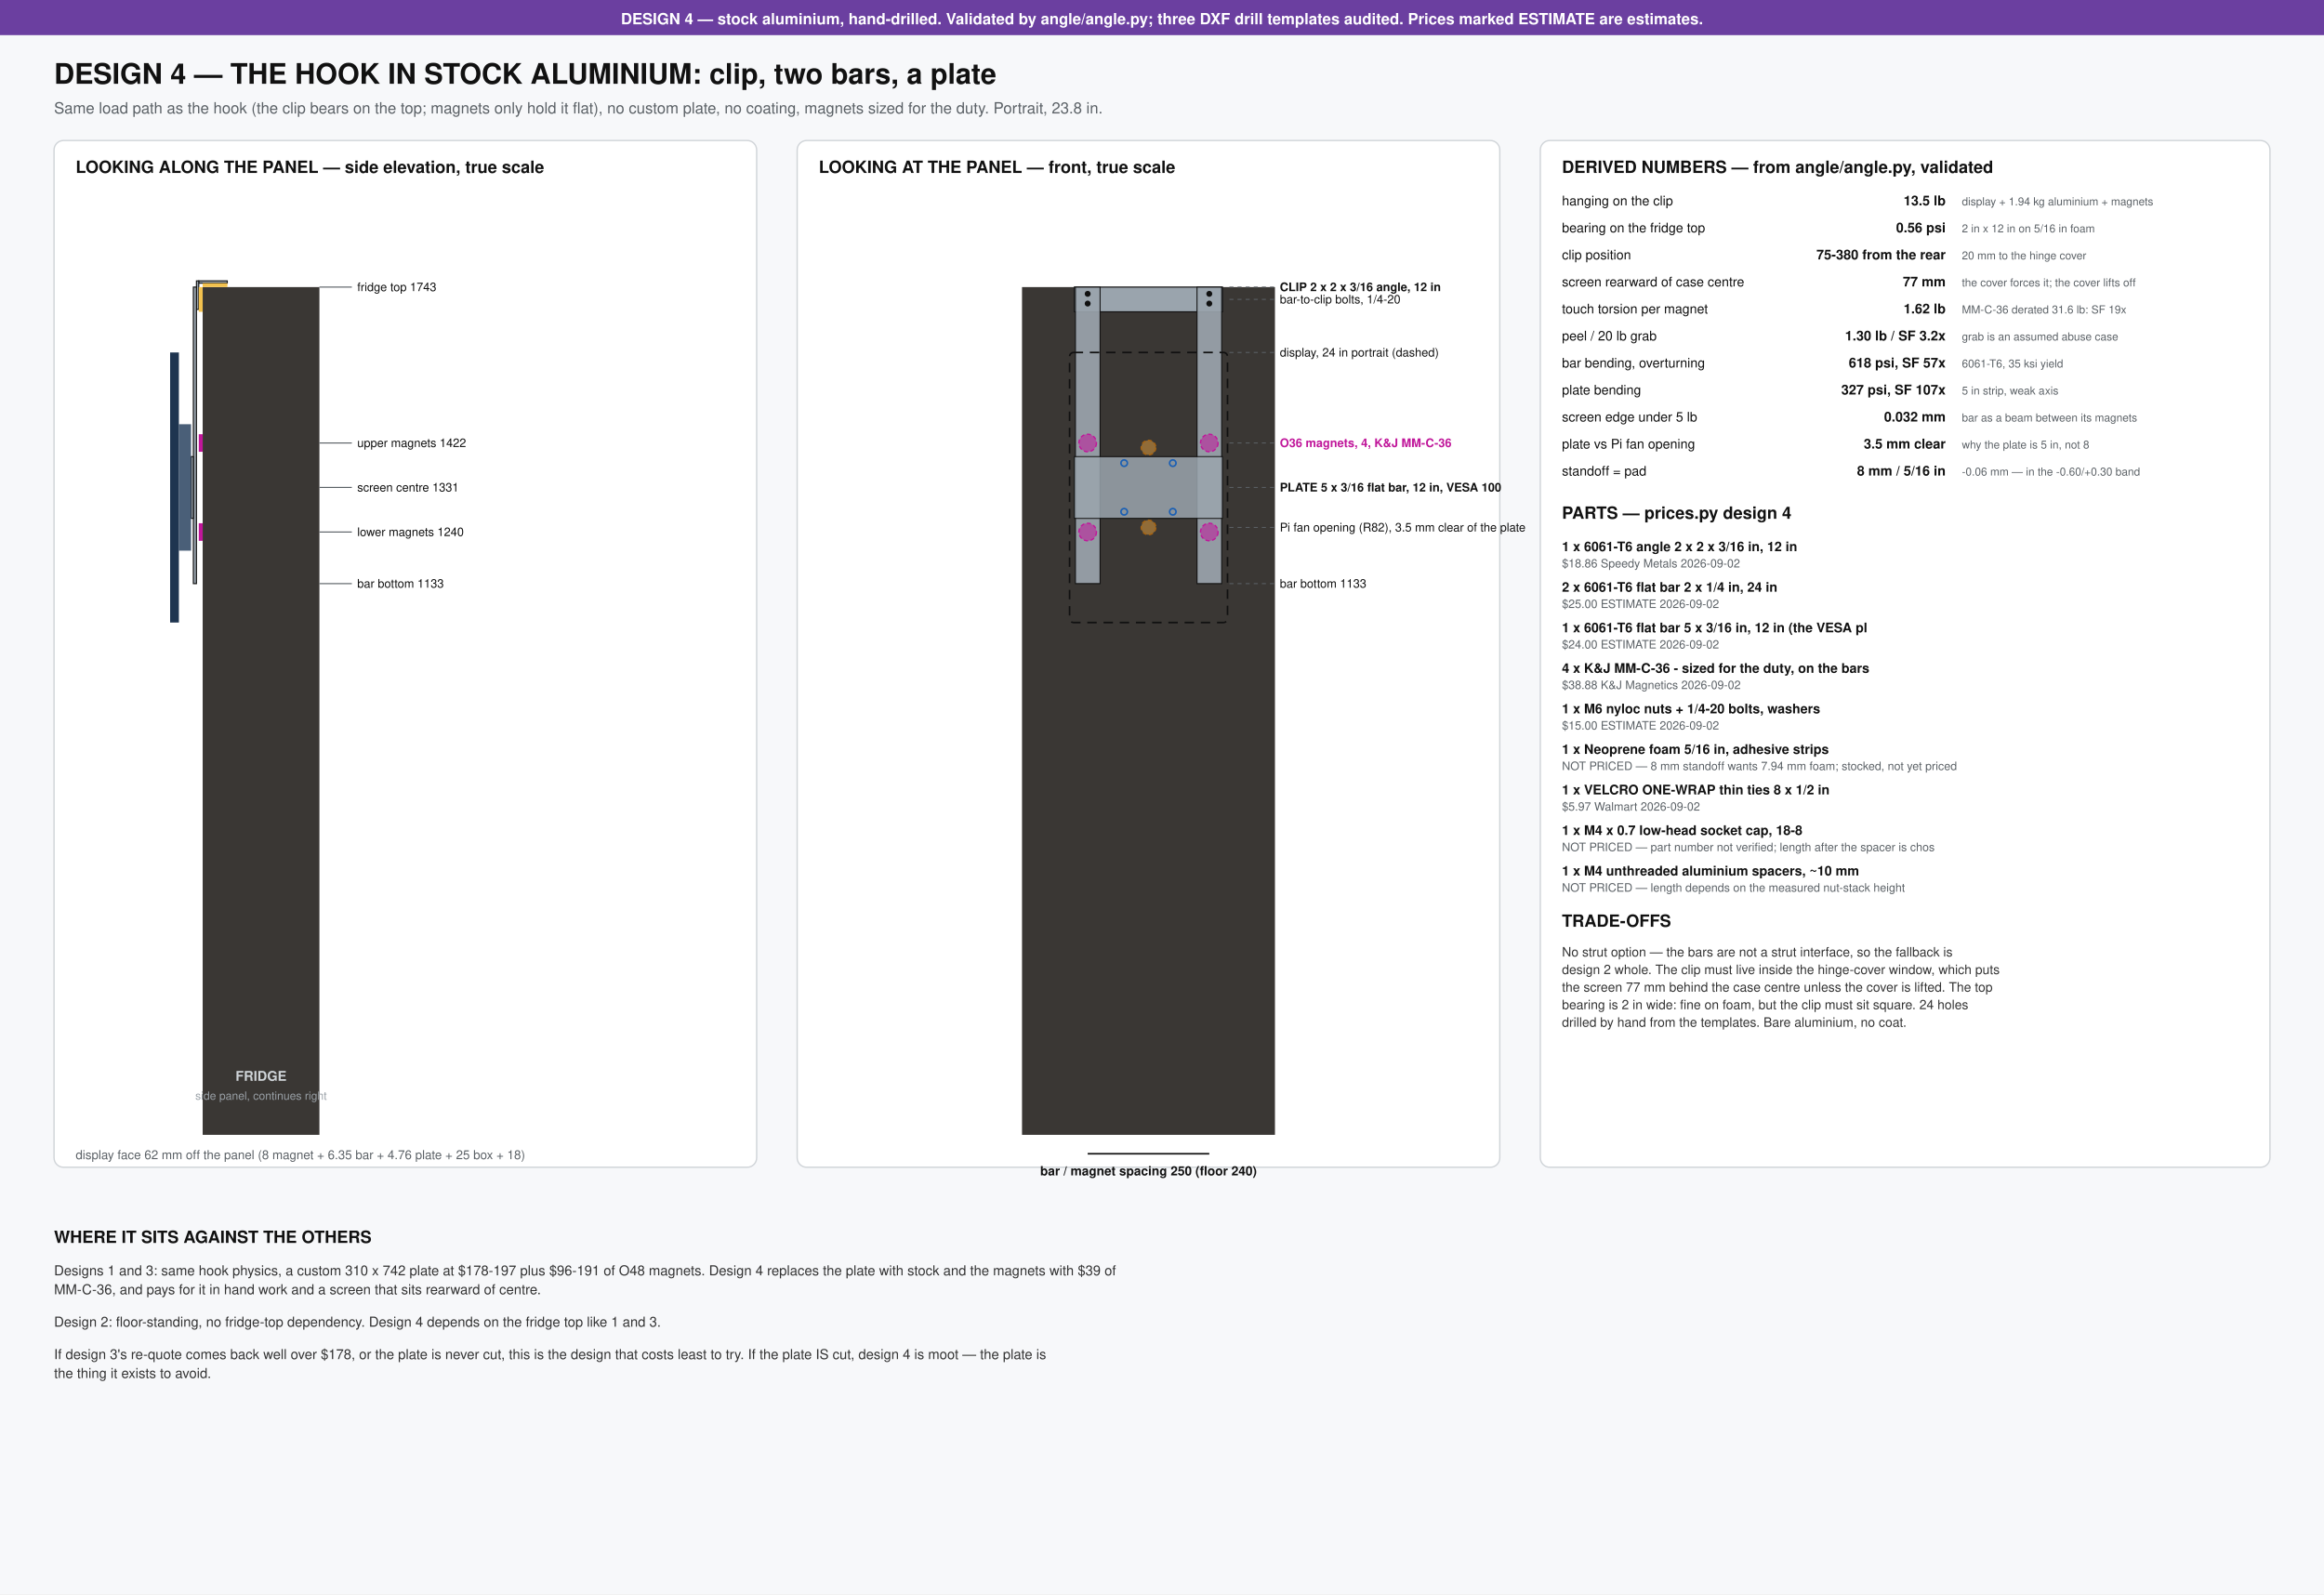
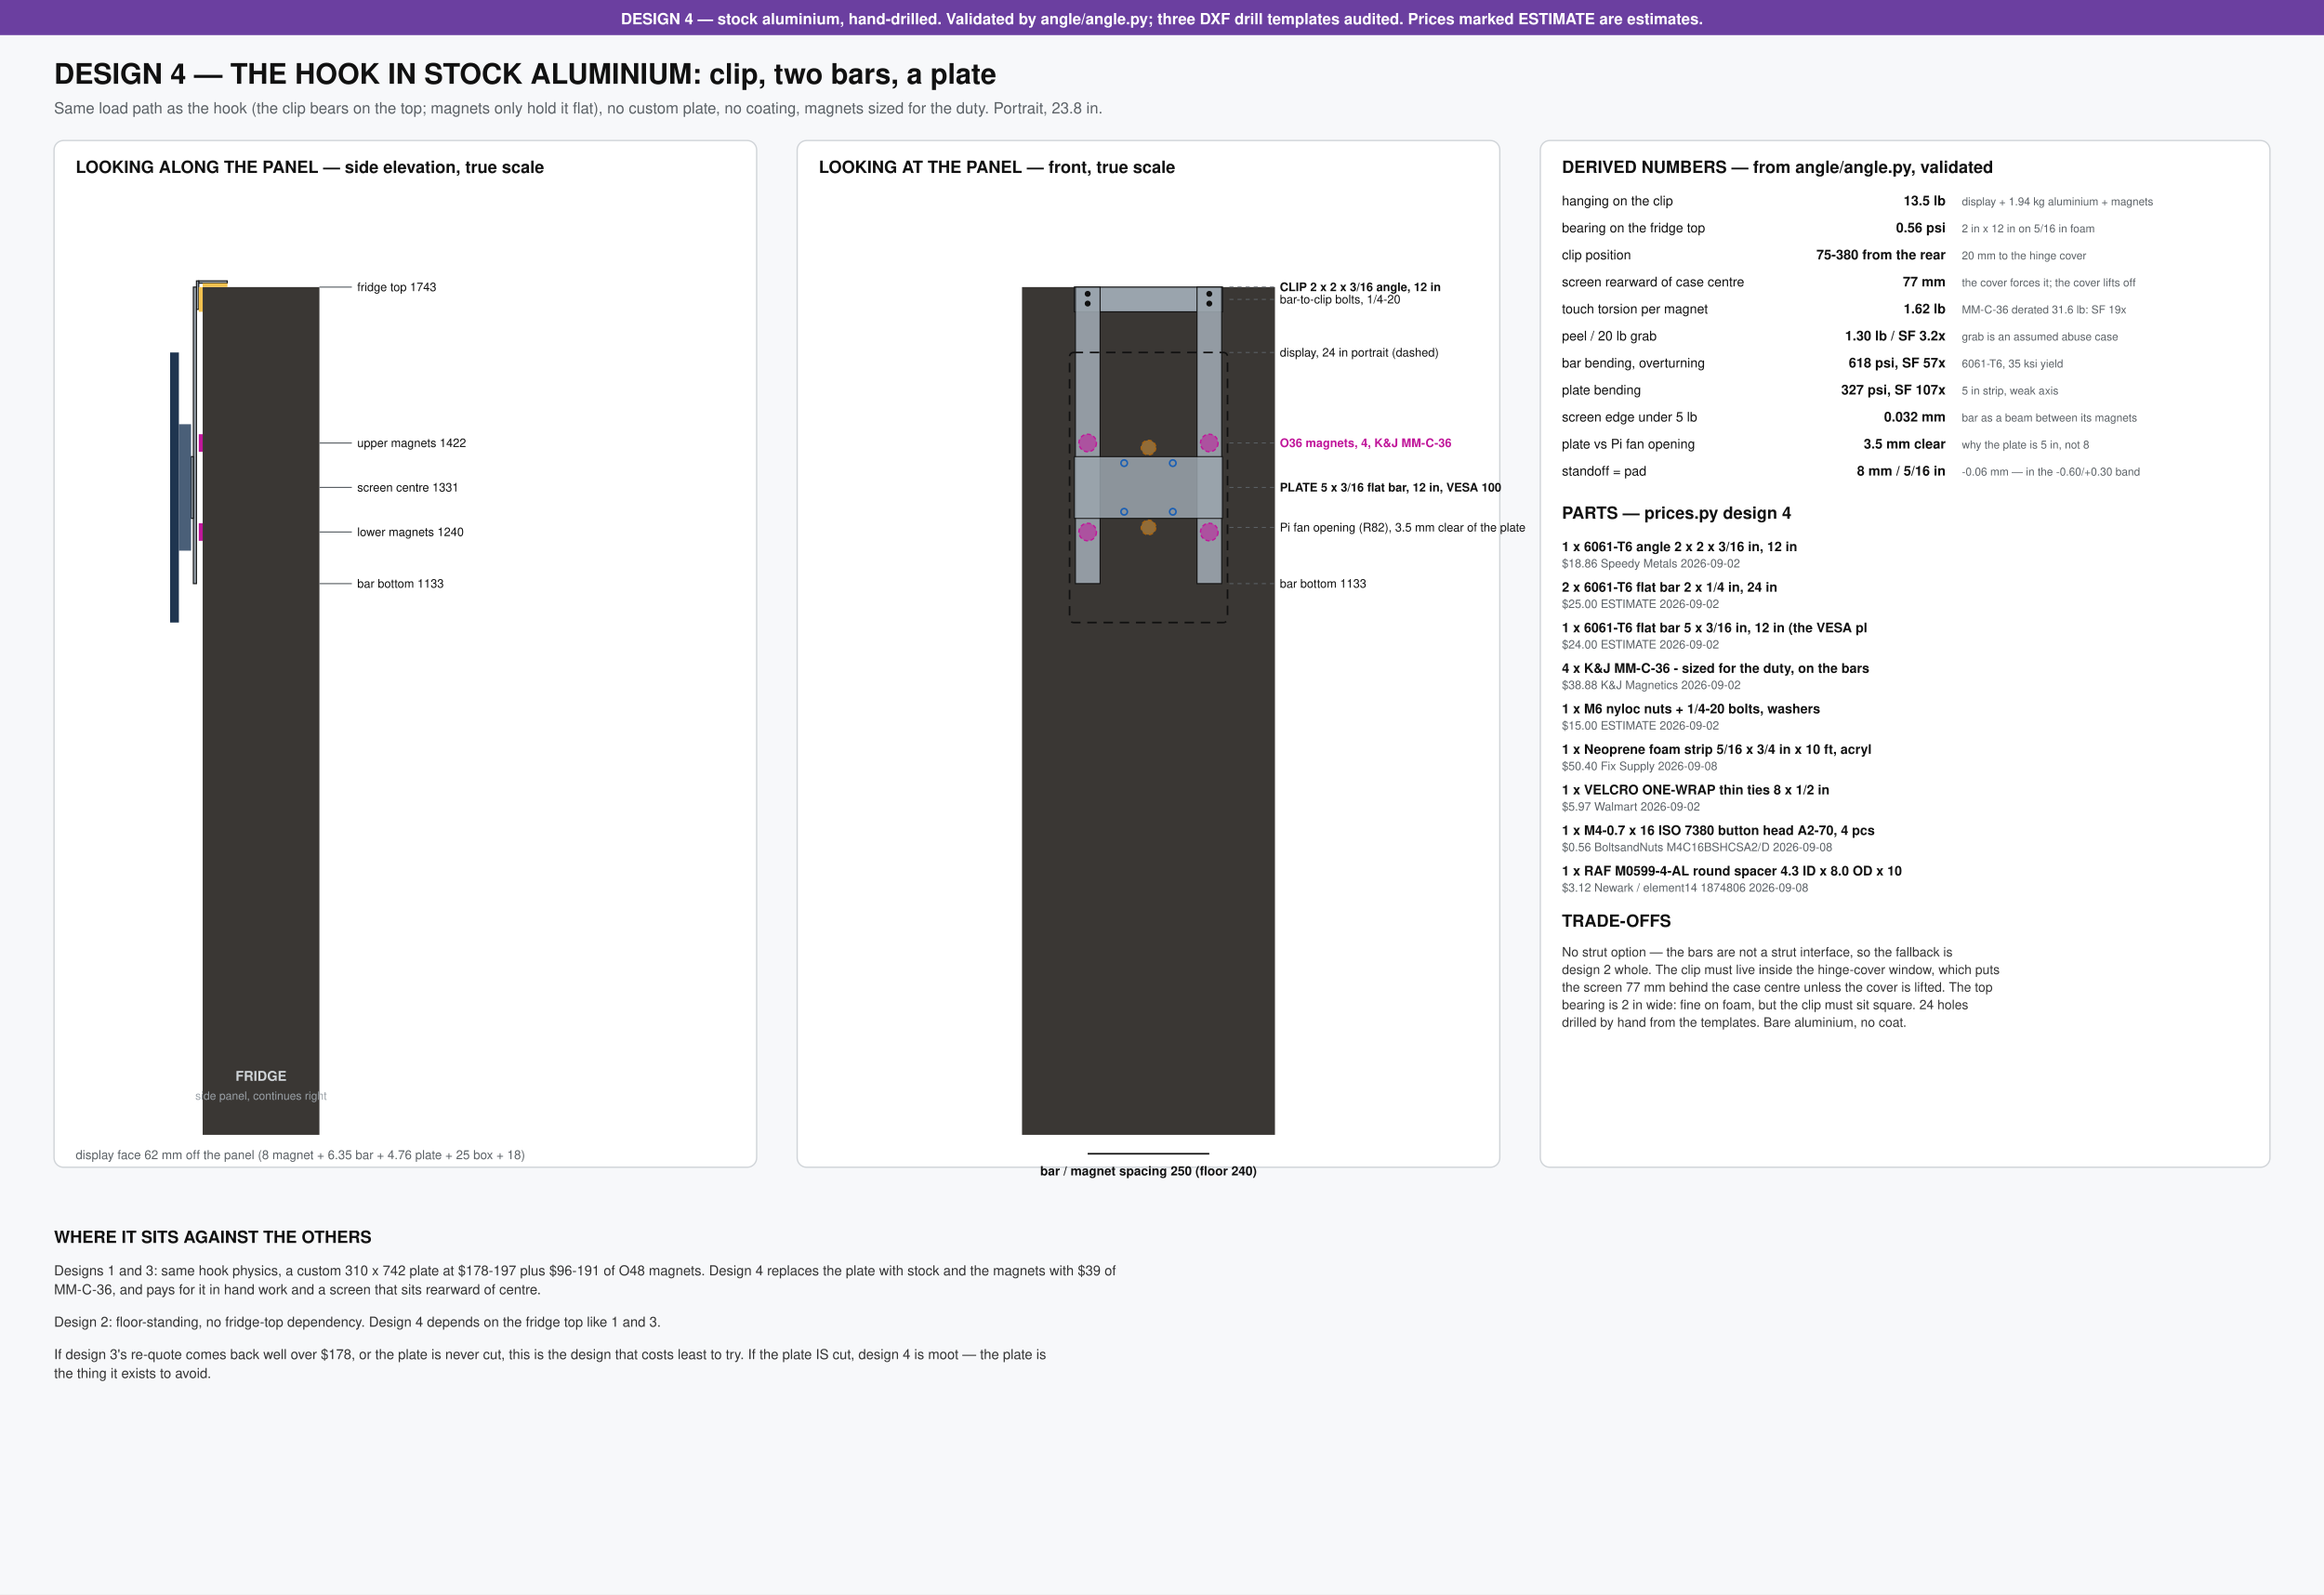
<svg xmlns="http://www.w3.org/2000/svg" width="1720" height="1180" viewBox="0 0 1720 1180">
  <rect width="1720" height="1180" fill="#f7f8fa" />
  <rect width="1720" height="26" fill="#6b3fa0" />
  <text x="860.0" y="18.0" font-family="Helvetica, Arial, sans-serif" font-size="11.5" text-anchor="middle" fill="#fff" font-weight="bold">DESIGN 4 — stock aluminium, hand-drilled. Validated by angle/angle.py; three DXF drill templates audited. Prices marked ESTIMATE are estimates.</text>
  <text x="40.0" y="62.0" font-family="Helvetica, Arial, sans-serif" font-size="21" text-anchor="start" fill="#111" font-weight="bold">DESIGN 4 — THE HOOK IN STOCK ALUMINIUM: clip, two bars, a plate</text>
  <text x="40.0" y="84.0" font-family="Helvetica, Arial, sans-serif" font-size="11.5" text-anchor="start" fill="#5b6166" font-weight="normal">Same load path as the hook (the clip bears on the top; magnets only hold it flat), no custom plate, no coating, magnets sized for the duty. Portrait, 23.8 in.</text>
  <rect x="40" y="104" width="520" height="760" rx="7" fill="#fff" stroke="#d0d4d8" />
  <text x="56.0" y="128.0" font-family="Helvetica, Arial, sans-serif" font-size="12.5" text-anchor="start" fill="#111" font-weight="bold">LOOKING ALONG THE PANEL — side elevation, true scale</text>
  <rect x="150.0" y="212.5" width="86.4" height="627.5" fill="#3a3734" />
  <text x="193.2" y="800.0" font-family="Helvetica, Arial, sans-serif" font-size="10" text-anchor="middle" fill="#cfd4d8" font-weight="bold">FRIDGE</text>
  <text x="193.2" y="814.0" font-family="Helvetica, Arial, sans-serif" font-size="8.4" text-anchor="middle" fill="#9aa1a7" font-weight="normal">side panel, continues right</text>
  <rect x="147.1" y="207.9" width="21.1" height="1.7" fill="#9aa4ad" stroke="#111" stroke-width="0.8" />
  <rect x="145.4" y="207.9" width="1.7" height="21.1" fill="#9aa4ad" stroke="#111" stroke-width="0.8" />
  <rect x="150.0" y="209.6" width="18.3" height="2.9" fill="#f2c14e" />
  <rect x="147.1" y="212.5" width="2.9" height="18.3" fill="#f2c14e" />
  <rect x="143.1" y="212.5" width="2.3" height="219.5" fill="#9aa4ad" stroke="#111" stroke-width="0.8" />
  <rect x="147.1" y="387.3" width="2.9" height="13.0" fill="#c0169a" />
  <rect x="147.1" y="321.4" width="2.9" height="13.0" fill="#c0169a" />
  <rect x="141.4" y="338.0" width="1.7" height="45.7" fill="#9aa4ad" stroke="#111" stroke-width="0.8" />
  <rect x="132.4" y="314.0" width="9.0" height="93.6" fill="#4a5f78" />
  <rect x="125.9" y="260.9" width="6.5" height="199.9" fill="#1f3550" />
  <line x1="236.4" y1="212.5" x2="260.4" y2="212.5" stroke="#5b6166" stroke-width="0.8" />
  <text x="264.4" y="215.5" font-family="Helvetica, Arial, sans-serif" font-size="8.8" text-anchor="start" fill="#111" font-weight="normal">fridge top 1743</text>
  <line x1="236.4" y1="327.9" x2="260.4" y2="327.9" stroke="#5b6166" stroke-width="0.8" />
  <text x="264.4" y="330.9" font-family="Helvetica, Arial, sans-serif" font-size="8.8" text-anchor="start" fill="#111" font-weight="normal">upper magnets 1422</text>
  <line x1="236.4" y1="360.8" x2="260.4" y2="360.8" stroke="#5b6166" stroke-width="0.8" />
  <text x="264.4" y="363.8" font-family="Helvetica, Arial, sans-serif" font-size="8.8" text-anchor="start" fill="#111" font-weight="normal">screen centre 1331</text>
  <line x1="236.4" y1="393.8" x2="260.4" y2="393.8" stroke="#5b6166" stroke-width="0.8" />
  <text x="264.4" y="396.8" font-family="Helvetica, Arial, sans-serif" font-size="8.8" text-anchor="start" fill="#111" font-weight="normal">lower magnets 1240</text>
  <line x1="236.4" y1="432.0" x2="260.4" y2="432.0" stroke="#5b6166" stroke-width="0.8" />
  <text x="264.4" y="435.0" font-family="Helvetica, Arial, sans-serif" font-size="8.8" text-anchor="start" fill="#111" font-weight="normal">bar bottom 1133</text>
  <text x="56.0" y="858.0" font-family="Helvetica, Arial, sans-serif" font-size="9.2" text-anchor="start" fill="#5b6166" font-weight="normal">display face 62 mm off the panel (8 magnet + 6.35 bar + 4.76 plate + 25 box + 18)</text>
  <rect x="590" y="104" width="520" height="760" rx="7" fill="#fff" stroke="#d0d4d8" />
  <text x="606.0" y="128.0" font-family="Helvetica, Arial, sans-serif" font-size="12.5" text-anchor="start" fill="#111" font-weight="bold">LOOKING AT THE PANEL — front, true scale</text>
  <rect x="756.4" y="212.5" width="187.2" height="627.5" fill="#3a3734" />
  <rect x="795.1" y="212.5" width="109.7" height="18.3" fill="#9aa4ad" stroke="#111" stroke-width="0.8" />
  <rect x="795.9" y="212.5" width="18.3" height="219.5" fill="#9aa4ad" stroke="#111" stroke-width="0.8" opacity="0.92" />
  <circle cx="805.0" cy="393.8" r="6.5" fill="#c0169a" fill-opacity="0.55" stroke="#c0169a" stroke-dasharray="3 2" />
  <circle cx="805.0" cy="327.9" r="6.5" fill="#c0169a" fill-opacity="0.55" stroke="#c0169a" stroke-dasharray="3 2" />
  <circle cx="805.0" cy="224.7" r="2.2" fill="#111" />
  <circle cx="805.0" cy="217.5" r="2.2" fill="#111" />
  <rect x="885.9" y="212.5" width="18.3" height="219.5" fill="#9aa4ad" stroke="#111" stroke-width="0.8" opacity="0.92" />
  <circle cx="895.0" cy="393.8" r="6.5" fill="#c0169a" fill-opacity="0.55" stroke="#c0169a" stroke-dasharray="3 2" />
  <circle cx="895.0" cy="327.9" r="6.5" fill="#c0169a" fill-opacity="0.55" stroke="#c0169a" stroke-dasharray="3 2" />
  <circle cx="895.0" cy="224.7" r="2.2" fill="#111" />
  <circle cx="895.0" cy="217.5" r="2.2" fill="#111" />
  <rect x="795.1" y="338.0" width="109.7" height="45.7" fill="#9aa4ad" stroke="#111" stroke-width="0.8" opacity="0.85" />
  <circle cx="832.0" cy="378.8" r="2.4" fill="none" stroke="#1a5fb4" stroke-width="1.2" />
  <circle cx="832.0" cy="342.8" r="2.4" fill="none" stroke="#1a5fb4" stroke-width="1.2" />
  <circle cx="868.0" cy="378.8" r="2.4" fill="none" stroke="#1a5fb4" stroke-width="1.2" />
  <circle cx="868.0" cy="342.8" r="2.4" fill="none" stroke="#1a5fb4" stroke-width="1.2" />
  <circle cx="850.0" cy="390.4" r="5.4" fill="#e8a33d" fill-opacity="0.5" stroke="#a8630f" stroke-dasharray="3 2" />
  <circle cx="850.0" cy="331.3" r="5.4" fill="#e8a33d" fill-opacity="0.5" stroke="#a8630f" stroke-dasharray="3 2" />
  <rect x="791.6" y="260.9" width="116.9" height="199.9" rx="3" fill="none" stroke="#111" stroke-width="1.2" stroke-dasharray="7 5" />
  <line x1="909.9" y1="212.5" x2="945.8" y2="212.5" stroke="#5b6166" stroke-width="0.7" stroke-dasharray="3 3" />
  <text x="947.2" y="215.5" font-family="Helvetica, Arial, sans-serif" font-size="8.8" text-anchor="start" fill="#111" font-weight="bold">CLIP 2 x 2 x 3/16 angle, 12 in</text>
  <line x1="909.9" y1="221.6" x2="945.8" y2="221.6" stroke="#5b6166" stroke-width="0.7" stroke-dasharray="3 3" />
  <text x="947.2" y="224.6" font-family="Helvetica, Arial, sans-serif" font-size="8.8" text-anchor="start" fill="#111" font-weight="normal">bar-to-clip bolts, 1/4-20</text>
  <line x1="909.9" y1="260.9" x2="945.8" y2="260.9" stroke="#5b6166" stroke-width="0.7" stroke-dasharray="3 3" />
  <text x="947.2" y="263.9" font-family="Helvetica, Arial, sans-serif" font-size="8.8" text-anchor="start" fill="#111" font-weight="normal">display, 24 in portrait (dashed)</text>
  <line x1="909.9" y1="327.9" x2="945.8" y2="327.9" stroke="#5b6166" stroke-width="0.7" stroke-dasharray="3 3" />
  <text x="947.2" y="330.9" font-family="Helvetica, Arial, sans-serif" font-size="8.8" text-anchor="start" fill="#c0169a" font-weight="bold">O36 magnets, 4, K&amp;J MM-C-36</text>
  <line x1="909.9" y1="390.4" x2="945.8" y2="390.4" stroke="#5b6166" stroke-width="0.7" stroke-dasharray="3 3" />
  <text x="947.2" y="393.4" font-family="Helvetica, Arial, sans-serif" font-size="8.8" text-anchor="start" fill="#111" font-weight="normal">Pi fan opening (R82), 3.5 mm clear of the plate</text>
  <line x1="909.9" y1="360.8" x2="945.8" y2="360.8" stroke="#5b6166" stroke-width="0.7" stroke-dasharray="3 3" />
  <text x="947.2" y="363.8" font-family="Helvetica, Arial, sans-serif" font-size="8.8" text-anchor="start" fill="#111" font-weight="bold">PLATE 5 x 3/16 flat bar, 12 in, VESA 100</text>
  <line x1="909.9" y1="432.0" x2="945.8" y2="432.0" stroke="#5b6166" stroke-width="0.7" stroke-dasharray="3 3" />
  <text x="947.2" y="435.0" font-family="Helvetica, Arial, sans-serif" font-size="8.8" text-anchor="start" fill="#111" font-weight="normal">bar bottom 1133</text>
  <line x1="805.0" y1="854.0" x2="895.0" y2="854.0" stroke="#111" stroke-width="1.2" />
  <text x="850.0" y="870.0" font-family="Helvetica, Arial, sans-serif" font-size="9.4" text-anchor="middle" fill="#111" font-weight="bold">bar / magnet spacing 250 (floor 240)</text>
  <rect x="1140" y="104" width="540" height="760" rx="7" fill="#fff" stroke="#d0d4d8" />
  <text x="1156.0" y="128.0" font-family="Helvetica, Arial, sans-serif" font-size="12.5" text-anchor="start" fill="#111" font-weight="bold">DERIVED NUMBERS — from angle/angle.py, validated</text>
  <text x="1156.0" y="152.0" font-family="Helvetica, Arial, sans-serif" font-size="9.8" text-anchor="start" fill="#111" font-weight="normal">hanging on the clip</text>
  <text x="1440.0" y="152.0" font-family="Helvetica, Arial, sans-serif" font-size="10" text-anchor="end" fill="#111" font-weight="bold">13.5 lb</text>
  <text x="1452.0" y="152.0" font-family="Helvetica, Arial, sans-serif" font-size="8.2" text-anchor="start" fill="#5b6166" font-weight="normal">display + 1.94 kg aluminium + magnets</text>
  <text x="1156.0" y="172.0" font-family="Helvetica, Arial, sans-serif" font-size="9.8" text-anchor="start" fill="#111" font-weight="normal">bearing on the fridge top</text>
  <text x="1440.0" y="172.0" font-family="Helvetica, Arial, sans-serif" font-size="10" text-anchor="end" fill="#111" font-weight="bold">0.56 psi</text>
  <text x="1452.0" y="172.0" font-family="Helvetica, Arial, sans-serif" font-size="8.2" text-anchor="start" fill="#5b6166" font-weight="normal">2 in x 12 in on 5/16 in foam</text>
  <text x="1156.0" y="192.0" font-family="Helvetica, Arial, sans-serif" font-size="9.8" text-anchor="start" fill="#111" font-weight="normal">clip position</text>
  <text x="1440.0" y="192.0" font-family="Helvetica, Arial, sans-serif" font-size="10" text-anchor="end" fill="#111" font-weight="bold">75-380 from the rear</text>
  <text x="1452.0" y="192.0" font-family="Helvetica, Arial, sans-serif" font-size="8.2" text-anchor="start" fill="#5b6166" font-weight="normal">20 mm to the hinge cover</text>
  <text x="1156.0" y="212.0" font-family="Helvetica, Arial, sans-serif" font-size="9.8" text-anchor="start" fill="#111" font-weight="normal">screen rearward of case centre</text>
  <text x="1440.0" y="212.0" font-family="Helvetica, Arial, sans-serif" font-size="10" text-anchor="end" fill="#111" font-weight="bold">77 mm</text>
  <text x="1452.0" y="212.0" font-family="Helvetica, Arial, sans-serif" font-size="8.2" text-anchor="start" fill="#5b6166" font-weight="normal">the cover forces it; the cover lifts off</text>
  <text x="1156.0" y="232.0" font-family="Helvetica, Arial, sans-serif" font-size="9.8" text-anchor="start" fill="#111" font-weight="normal">touch torsion per magnet</text>
  <text x="1440.0" y="232.0" font-family="Helvetica, Arial, sans-serif" font-size="10" text-anchor="end" fill="#111" font-weight="bold">1.62 lb</text>
  <text x="1452.0" y="232.0" font-family="Helvetica, Arial, sans-serif" font-size="8.2" text-anchor="start" fill="#5b6166" font-weight="normal">MM-C-36 derated 31.6 lb: SF 19x</text>
  <text x="1156.0" y="252.0" font-family="Helvetica, Arial, sans-serif" font-size="9.8" text-anchor="start" fill="#111" font-weight="normal">peel / 20 lb grab</text>
  <text x="1440.0" y="252.0" font-family="Helvetica, Arial, sans-serif" font-size="10" text-anchor="end" fill="#111" font-weight="bold">1.30 lb / SF 3.2x</text>
  <text x="1452.0" y="252.0" font-family="Helvetica, Arial, sans-serif" font-size="8.2" text-anchor="start" fill="#5b6166" font-weight="normal">grab is an assumed abuse case</text>
  <text x="1156.0" y="272.0" font-family="Helvetica, Arial, sans-serif" font-size="9.8" text-anchor="start" fill="#111" font-weight="normal">bar bending, overturning</text>
  <text x="1440.0" y="272.0" font-family="Helvetica, Arial, sans-serif" font-size="10" text-anchor="end" fill="#111" font-weight="bold">618 psi, SF 57x</text>
  <text x="1452.0" y="272.0" font-family="Helvetica, Arial, sans-serif" font-size="8.2" text-anchor="start" fill="#5b6166" font-weight="normal">6061-T6, 35 ksi yield</text>
  <text x="1156.0" y="292.0" font-family="Helvetica, Arial, sans-serif" font-size="9.8" text-anchor="start" fill="#111" font-weight="normal">plate bending</text>
  <text x="1440.0" y="292.0" font-family="Helvetica, Arial, sans-serif" font-size="10" text-anchor="end" fill="#111" font-weight="bold">327 psi, SF 107x</text>
  <text x="1452.0" y="292.0" font-family="Helvetica, Arial, sans-serif" font-size="8.2" text-anchor="start" fill="#5b6166" font-weight="normal">5 in strip, weak axis</text>
  <text x="1156.0" y="312.0" font-family="Helvetica, Arial, sans-serif" font-size="9.8" text-anchor="start" fill="#111" font-weight="normal">screen edge under 5 lb</text>
  <text x="1440.0" y="312.0" font-family="Helvetica, Arial, sans-serif" font-size="10" text-anchor="end" fill="#111" font-weight="bold">0.032 mm</text>
  <text x="1452.0" y="312.0" font-family="Helvetica, Arial, sans-serif" font-size="8.2" text-anchor="start" fill="#5b6166" font-weight="normal">bar as a beam between its magnets</text>
  <text x="1156.0" y="332.0" font-family="Helvetica, Arial, sans-serif" font-size="9.8" text-anchor="start" fill="#111" font-weight="normal">plate vs Pi fan opening</text>
  <text x="1440.0" y="332.0" font-family="Helvetica, Arial, sans-serif" font-size="10" text-anchor="end" fill="#111" font-weight="bold">3.5 mm clear</text>
  <text x="1452.0" y="332.0" font-family="Helvetica, Arial, sans-serif" font-size="8.2" text-anchor="start" fill="#5b6166" font-weight="normal">why the plate is 5 in, not 8</text>
  <text x="1156.0" y="352.0" font-family="Helvetica, Arial, sans-serif" font-size="9.8" text-anchor="start" fill="#111" font-weight="normal">standoff = pad</text>
  <text x="1440.0" y="352.0" font-family="Helvetica, Arial, sans-serif" font-size="10" text-anchor="end" fill="#111" font-weight="bold">8 mm / 5/16 in</text>
  <text x="1452.0" y="352.0" font-family="Helvetica, Arial, sans-serif" font-size="8.2" text-anchor="start" fill="#5b6166" font-weight="normal">-0.06 mm — in the -0.60/+0.30 band</text>
  <text x="1156.0" y="384.0" font-family="Helvetica, Arial, sans-serif" font-size="12.5" text-anchor="start" fill="#111" font-weight="bold">PARTS — prices.py design 4</text>
  <text x="1156.0" y="408.0" font-family="Helvetica, Arial, sans-serif" font-size="9.8" text-anchor="start" fill="#111" font-weight="bold">1 x 6061-T6 angle 2 x 2 x 3/16 in, 12 in</text>
  <text x="1156.0" y="420.0" font-family="Helvetica, Arial, sans-serif" font-size="8.6" text-anchor="start" fill="#5b6166" font-weight="normal">$18.86 Speedy Metals 2026-09-02</text>
  <text x="1156.0" y="438.0" font-family="Helvetica, Arial, sans-serif" font-size="9.8" text-anchor="start" fill="#111" font-weight="bold">2 x 6061-T6 flat bar 2 x 1/4 in, 24 in</text>
  <text x="1156.0" y="450.0" font-family="Helvetica, Arial, sans-serif" font-size="8.6" text-anchor="start" fill="#5b6166" font-weight="normal">$25.00 ESTIMATE 2026-09-02</text>
  <text x="1156.0" y="468.0" font-family="Helvetica, Arial, sans-serif" font-size="9.8" text-anchor="start" fill="#111" font-weight="bold">1 x 6061-T6 flat bar 5 x 3/16 in, 12 in (the VESA pl</text>
  <text x="1156.0" y="480.0" font-family="Helvetica, Arial, sans-serif" font-size="8.6" text-anchor="start" fill="#5b6166" font-weight="normal">$24.00 ESTIMATE 2026-09-02</text>
  <text x="1156.0" y="498.0" font-family="Helvetica, Arial, sans-serif" font-size="9.8" text-anchor="start" fill="#111" font-weight="bold">4 x K&amp;J MM-C-36 - sized for the duty, on the bars</text>
  <text x="1156.0" y="510.0" font-family="Helvetica, Arial, sans-serif" font-size="8.6" text-anchor="start" fill="#5b6166" font-weight="normal">$38.88 K&amp;J Magnetics 2026-09-02</text>
  <text x="1156.0" y="528.0" font-family="Helvetica, Arial, sans-serif" font-size="9.8" text-anchor="start" fill="#111" font-weight="bold">1 x M6 nyloc nuts + 1/4-20 bolts, washers</text>
  <text x="1156.0" y="540.0" font-family="Helvetica, Arial, sans-serif" font-size="8.6" text-anchor="start" fill="#5b6166" font-weight="normal">$15.00 ESTIMATE 2026-09-02</text>
-   <text x="1156.0" y="558.0" font-family="Helvetica, Arial, sans-serif" font-size="9.8" text-anchor="start" fill="#111" font-weight="bold">1 x Neoprene foam 5/16 in, adhesive strips</text>
-   <text x="1156.0" y="570.0" font-family="Helvetica, Arial, sans-serif" font-size="8.6" text-anchor="start" fill="#5b6166" font-weight="normal">NOT PRICED — 8 mm standoff wants 7.94 mm foam; stocked, not yet priced</text>
+   <text x="1156.0" y="558.0" font-family="Helvetica, Arial, sans-serif" font-size="9.8" text-anchor="start" fill="#111" font-weight="bold">1 x Neoprene foam strip 5/16 x 3/4 in x 10 ft, acryl</text>
+   <text x="1156.0" y="570.0" font-family="Helvetica, Arial, sans-serif" font-size="8.6" text-anchor="start" fill="#5b6166" font-weight="normal">$50.40 Fix Supply 2026-09-08</text>
  <text x="1156.0" y="588.0" font-family="Helvetica, Arial, sans-serif" font-size="9.8" text-anchor="start" fill="#111" font-weight="bold">1 x VELCRO ONE-WRAP thin ties 8 x 1/2 in</text>
  <text x="1156.0" y="600.0" font-family="Helvetica, Arial, sans-serif" font-size="8.6" text-anchor="start" fill="#5b6166" font-weight="normal">$5.97 Walmart 2026-09-02</text>
-   <text x="1156.0" y="618.0" font-family="Helvetica, Arial, sans-serif" font-size="9.8" text-anchor="start" fill="#111" font-weight="bold">1 x M4 x 0.7 low-head socket cap, 18-8</text>
-   <text x="1156.0" y="630.0" font-family="Helvetica, Arial, sans-serif" font-size="8.6" text-anchor="start" fill="#5b6166" font-weight="normal">NOT PRICED — part number not verified; length after the spacer is chos</text>
-   <text x="1156.0" y="648.0" font-family="Helvetica, Arial, sans-serif" font-size="9.8" text-anchor="start" fill="#111" font-weight="bold">1 x M4 unthreaded aluminium spacers, ~10 mm</text>
-   <text x="1156.0" y="660.0" font-family="Helvetica, Arial, sans-serif" font-size="8.6" text-anchor="start" fill="#5b6166" font-weight="normal">NOT PRICED — length depends on the measured nut-stack height</text>
+   <text x="1156.0" y="618.0" font-family="Helvetica, Arial, sans-serif" font-size="9.8" text-anchor="start" fill="#111" font-weight="bold">1 x M4-0.7 x 16 ISO 7380 button head A2-70, 4 pcs</text>
+   <text x="1156.0" y="630.0" font-family="Helvetica, Arial, sans-serif" font-size="8.6" text-anchor="start" fill="#5b6166" font-weight="normal">$0.56 BoltsandNuts M4C16BSHCSA2/D 2026-09-08</text>
+   <text x="1156.0" y="648.0" font-family="Helvetica, Arial, sans-serif" font-size="9.8" text-anchor="start" fill="#111" font-weight="bold">1 x RAF M0599-4-AL round spacer 4.3 ID x 8.0 OD x 10</text>
+   <text x="1156.0" y="660.0" font-family="Helvetica, Arial, sans-serif" font-size="8.6" text-anchor="start" fill="#5b6166" font-weight="normal">$3.12 Newark / element14 1874806 2026-09-08</text>
  <text x="1156.0" y="686.0" font-family="Helvetica, Arial, sans-serif" font-size="12.5" text-anchor="start" fill="#111" font-weight="bold">TRADE-OFFS</text>
  <text x="1156.0" y="708.0" font-family="Helvetica, Arial, sans-serif" font-size="9.6" text-anchor="start" fill="#333" font-weight="normal">No strut option — the bars are not a strut interface, so the fallback is</text>
  <text x="1156.0" y="721.0" font-family="Helvetica, Arial, sans-serif" font-size="9.6" text-anchor="start" fill="#333" font-weight="normal">design 2 whole. The clip must live inside the hinge-cover window, which puts</text>
  <text x="1156.0" y="734.0" font-family="Helvetica, Arial, sans-serif" font-size="9.6" text-anchor="start" fill="#333" font-weight="normal">the screen 77 mm behind the case centre unless the cover is lifted. The top</text>
  <text x="1156.0" y="747.0" font-family="Helvetica, Arial, sans-serif" font-size="9.6" text-anchor="start" fill="#333" font-weight="normal">bearing is 2 in wide: fine on foam, but the clip must sit square. 24 holes</text>
  <text x="1156.0" y="760.0" font-family="Helvetica, Arial, sans-serif" font-size="9.6" text-anchor="start" fill="#333" font-weight="normal">drilled by hand from the templates. Bare aluminium, no coat.</text>
  <text x="40.0" y="920.0" font-family="Helvetica, Arial, sans-serif" font-size="12.5" text-anchor="start" fill="#111" font-weight="bold">WHERE IT SITS AGAINST THE OTHERS</text>
  <text x="40.0" y="944.0" font-family="Helvetica, Arial, sans-serif" font-size="10.2" text-anchor="start" fill="#333" font-weight="normal">Designs 1 and 3: same hook physics, a custom 310 x 742 plate at $178-197 plus $96-191 of O48 magnets. Design 4 replaces the plate with stock and the magnets with $39 of</text>
  <text x="40.0" y="958.0" font-family="Helvetica, Arial, sans-serif" font-size="10.2" text-anchor="start" fill="#333" font-weight="normal">MM-C-36, and pays for it in hand work and a screen that sits rearward of centre.</text>
  <text x="40.0" y="982.0" font-family="Helvetica, Arial, sans-serif" font-size="10.2" text-anchor="start" fill="#333" font-weight="normal">Design 2: floor-standing, no fridge-top dependency. Design 4 depends on the fridge top like 1 and 3.</text>
  <text x="40.0" y="1006.0" font-family="Helvetica, Arial, sans-serif" font-size="10.2" text-anchor="start" fill="#333" font-weight="normal">If design 3's re-quote comes back well over $178, or the plate is never cut, this is the design that costs least to try. If the plate IS cut, design 4 is moot — the plate is</text>
  <text x="40.0" y="1020.0" font-family="Helvetica, Arial, sans-serif" font-size="10.2" text-anchor="start" fill="#333" font-weight="normal">the thing it exists to avoid.</text>
</svg>
